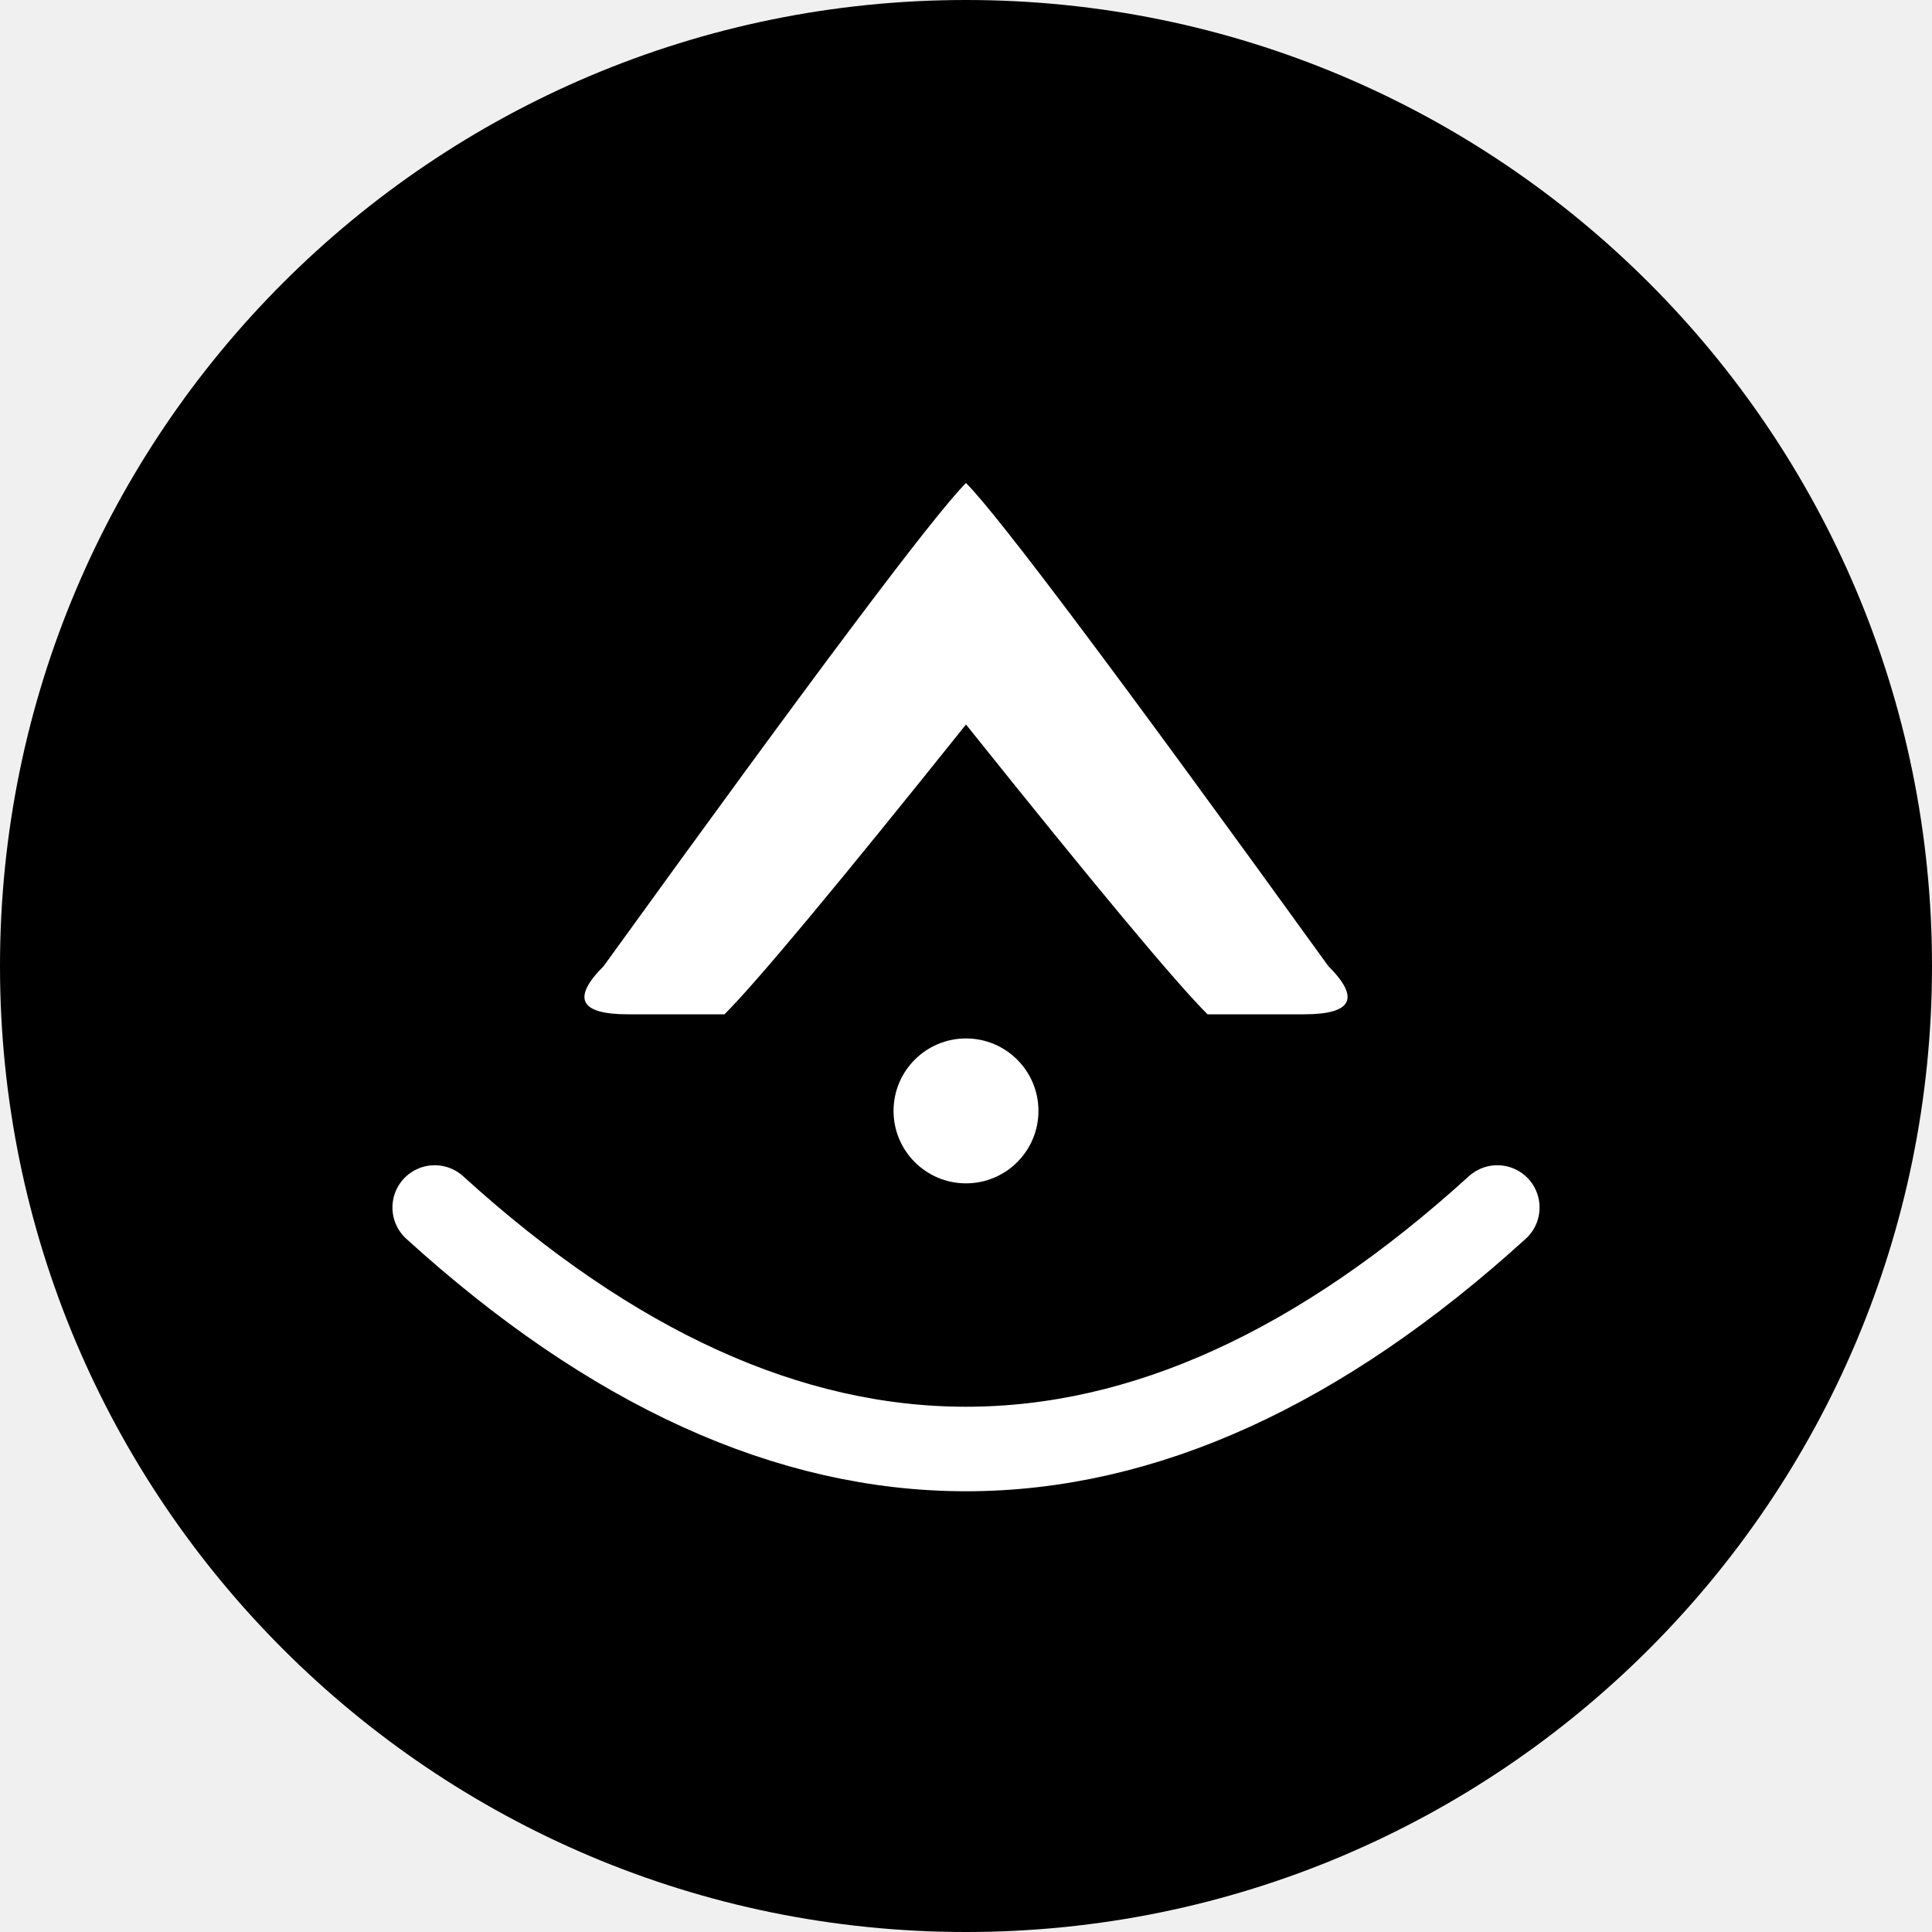
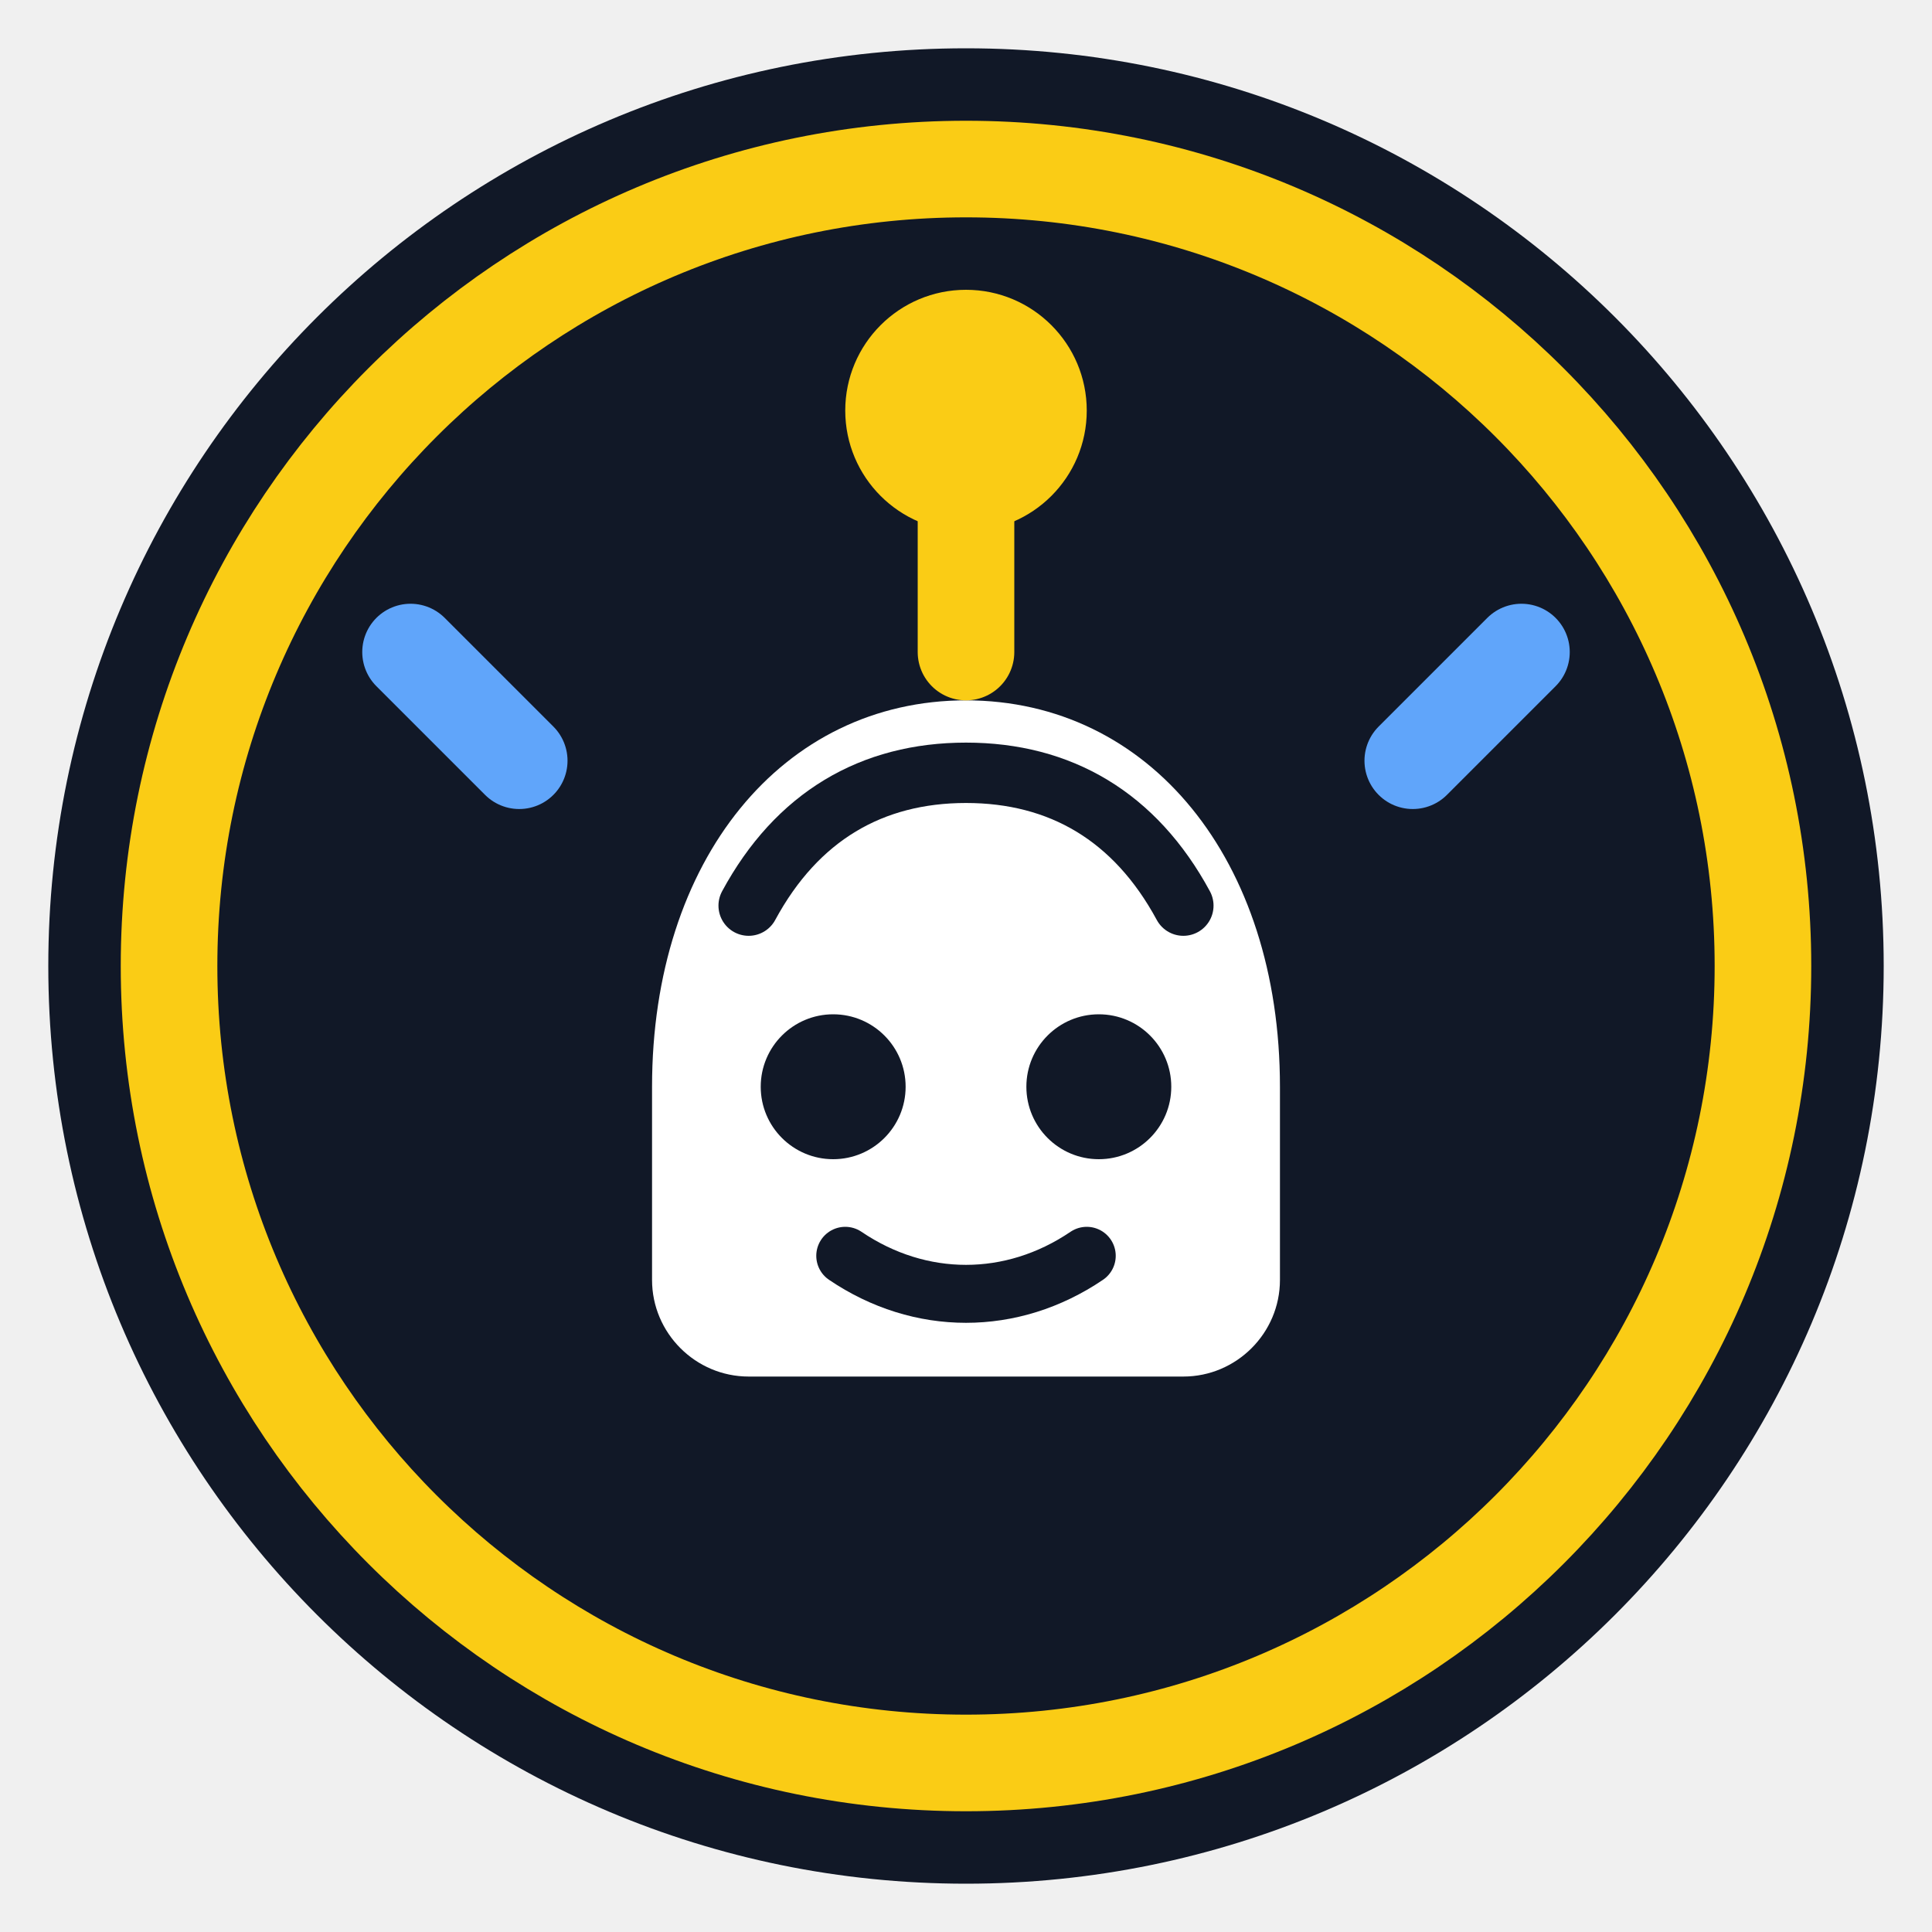
<svg xmlns="http://www.w3.org/2000/svg" width="1em" height="1em" viewBox="0 0 80 80" fill="none">
-   <circle cx="40" cy="40" r="40" fill="black" />
-   <path d="M40 20 Q38 22 25 40 Q23 42 26 42 L30 42 Q32 40 40 30 Q48 40 50 42 L54 42 Q57 42 55 40 Q42 22 40 20" fill="white" />
-   <circle cx="40" cy="46" r="3" fill="white" />
-   <path d="M18 50 Q40 70 62 50" stroke="white" stroke-width="3.5" fill="none" stroke-linecap="round" />
+   <circle cx="40" cy="40" r="38" fill="#111827" />
+   <circle cx="40" cy="40" r="33" stroke="#FACC15" stroke-width="4" />
+   <path d="M27 45C27 35.6 32.4 29 40 29C47.6 29 53 35.6 53 45V53C53 55.2 51.2 57 49 57H31C28.8 57 27 55.2 27 53V45Z" fill="white" />
+   <path d="M31 37.5C33 33.8 36.1 32 40 32C43.9 32 47 33.8 49 37.5" stroke="#111827" stroke-width="2.5" stroke-linecap="round" />
+   <circle cx="34.5" cy="45" r="3" fill="#111827" />
+   <circle cx="45.5" cy="45" r="3" fill="#111827" />
+   <path d="M35 52C38.1 54.1 41.9 54.1 45 52" stroke="#111827" stroke-width="2.4" stroke-linecap="round" />
+   <path d="M40 19V27" stroke="#FACC15" stroke-width="4" stroke-linecap="round" />
+   <circle cx="40" cy="17" r="5" fill="#FACC15" />
+   <path d="M21.5 31.5L17 27" stroke="#60A5FA" stroke-width="4" stroke-linecap="round" />
+   <path d="M58.5 31.5L63 27" stroke="#60A5FA" stroke-width="4" stroke-linecap="round" />
</svg>
